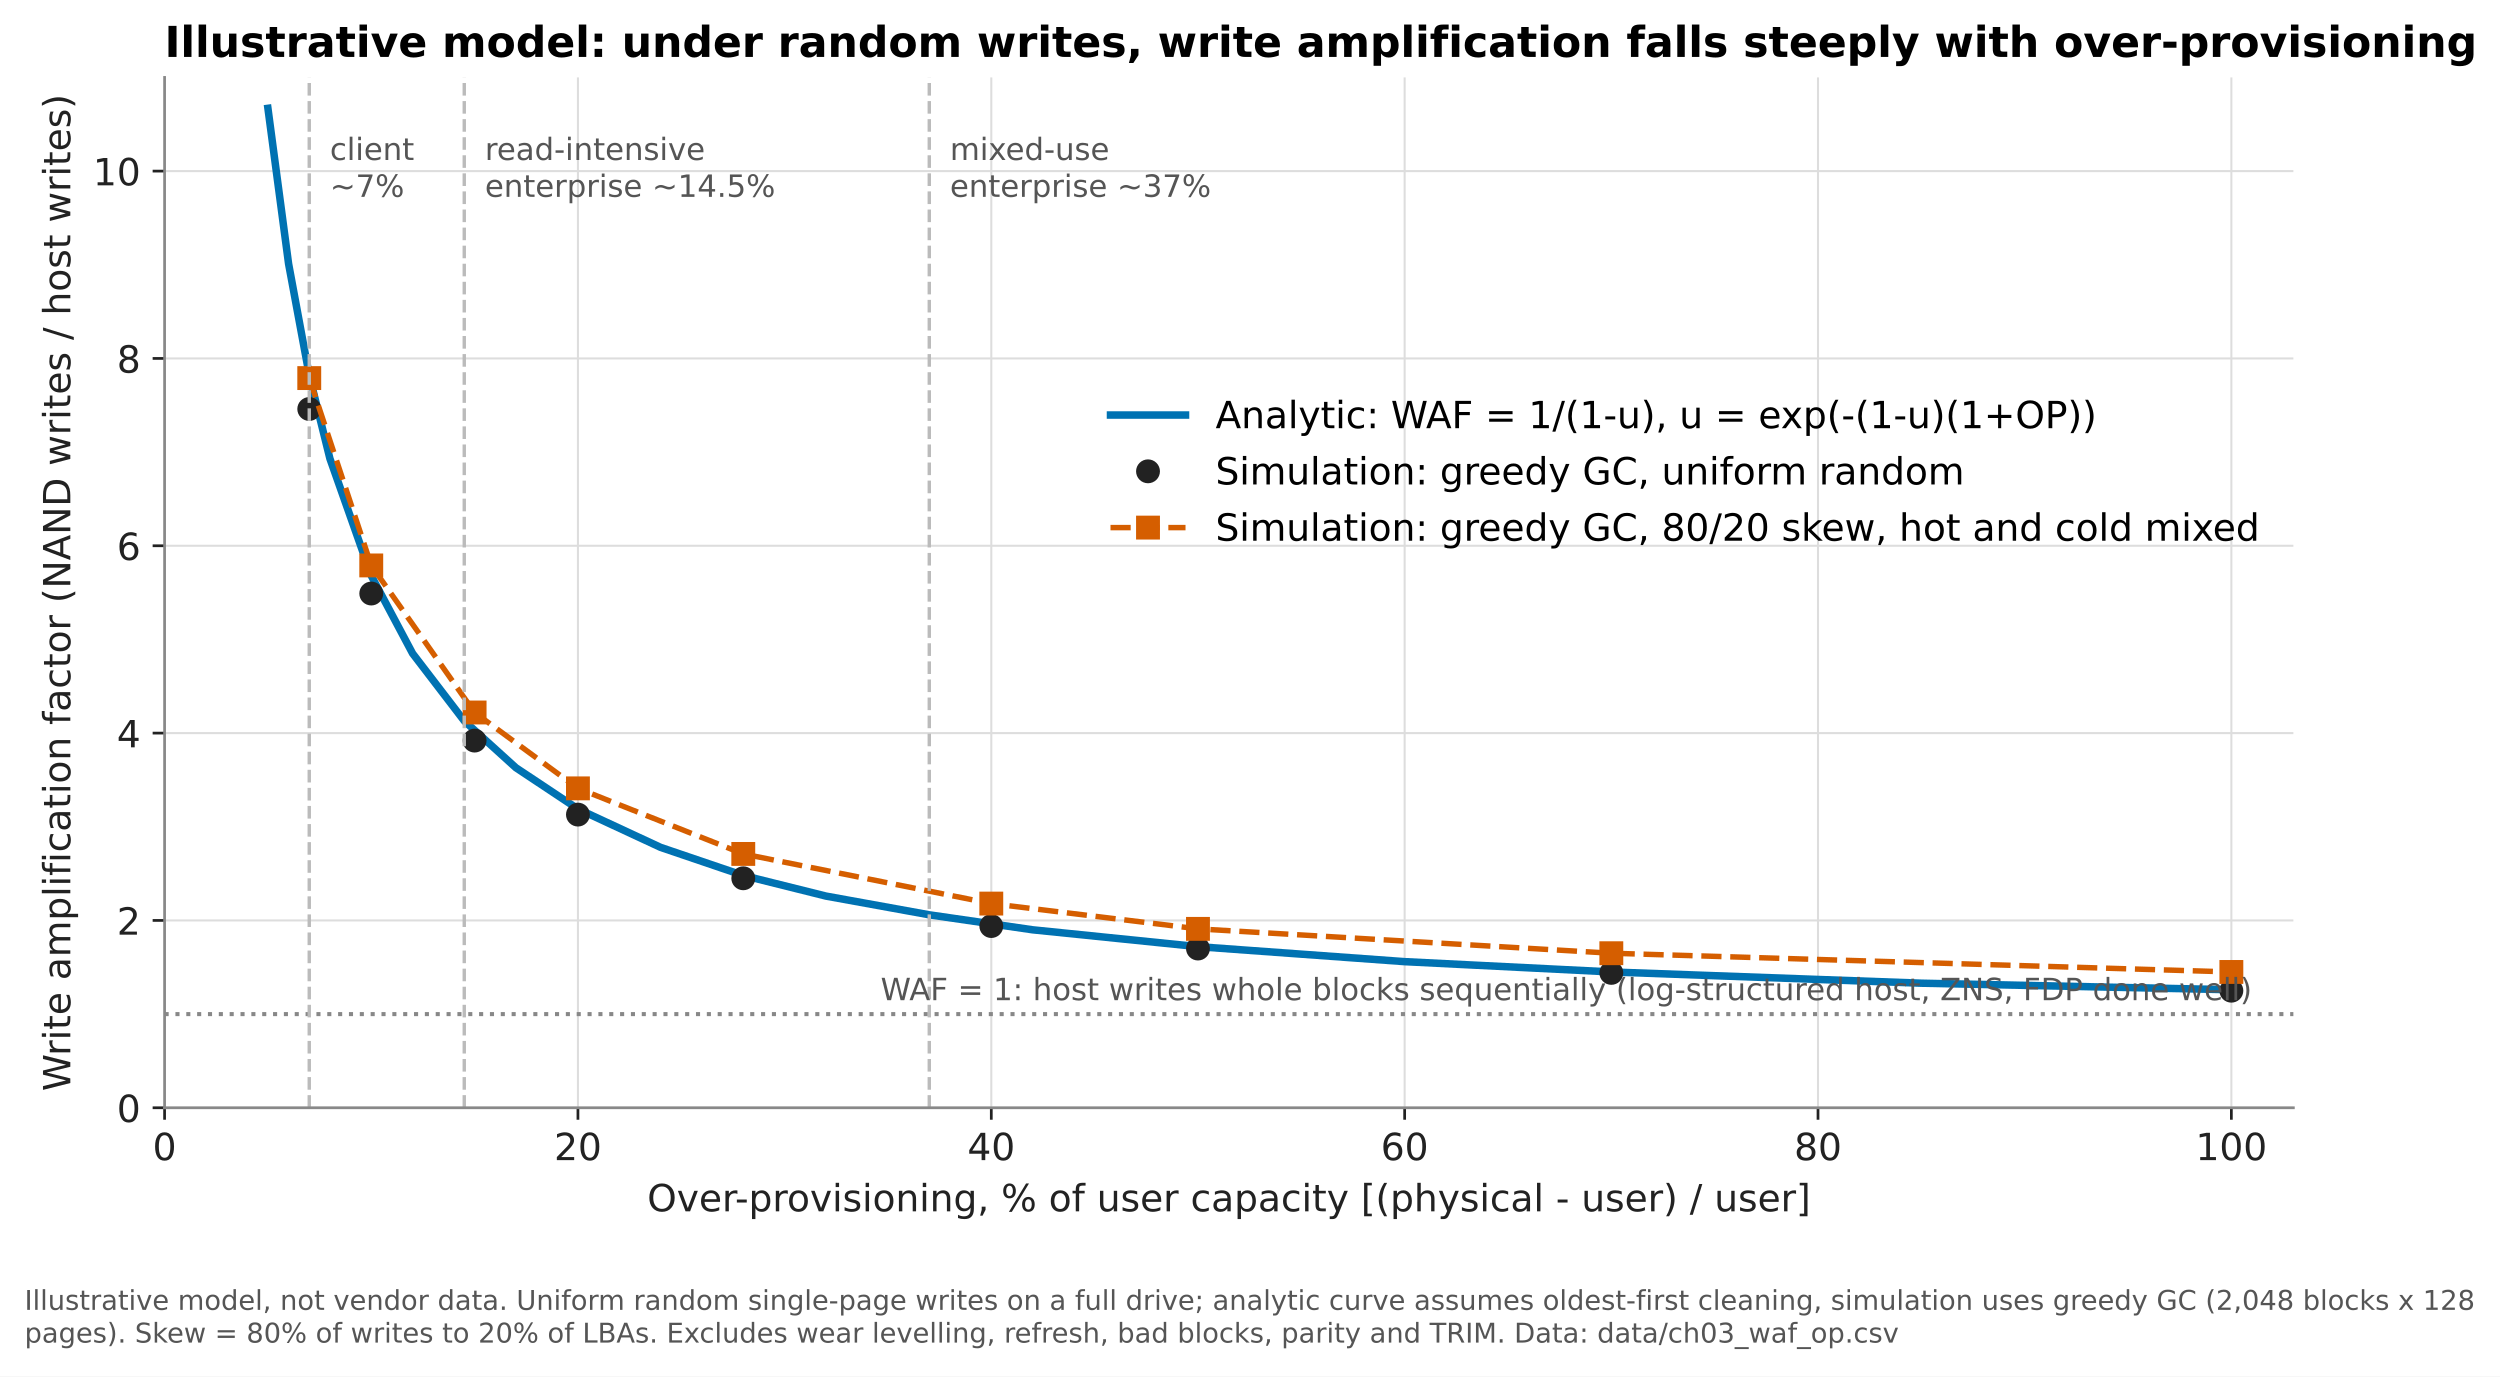
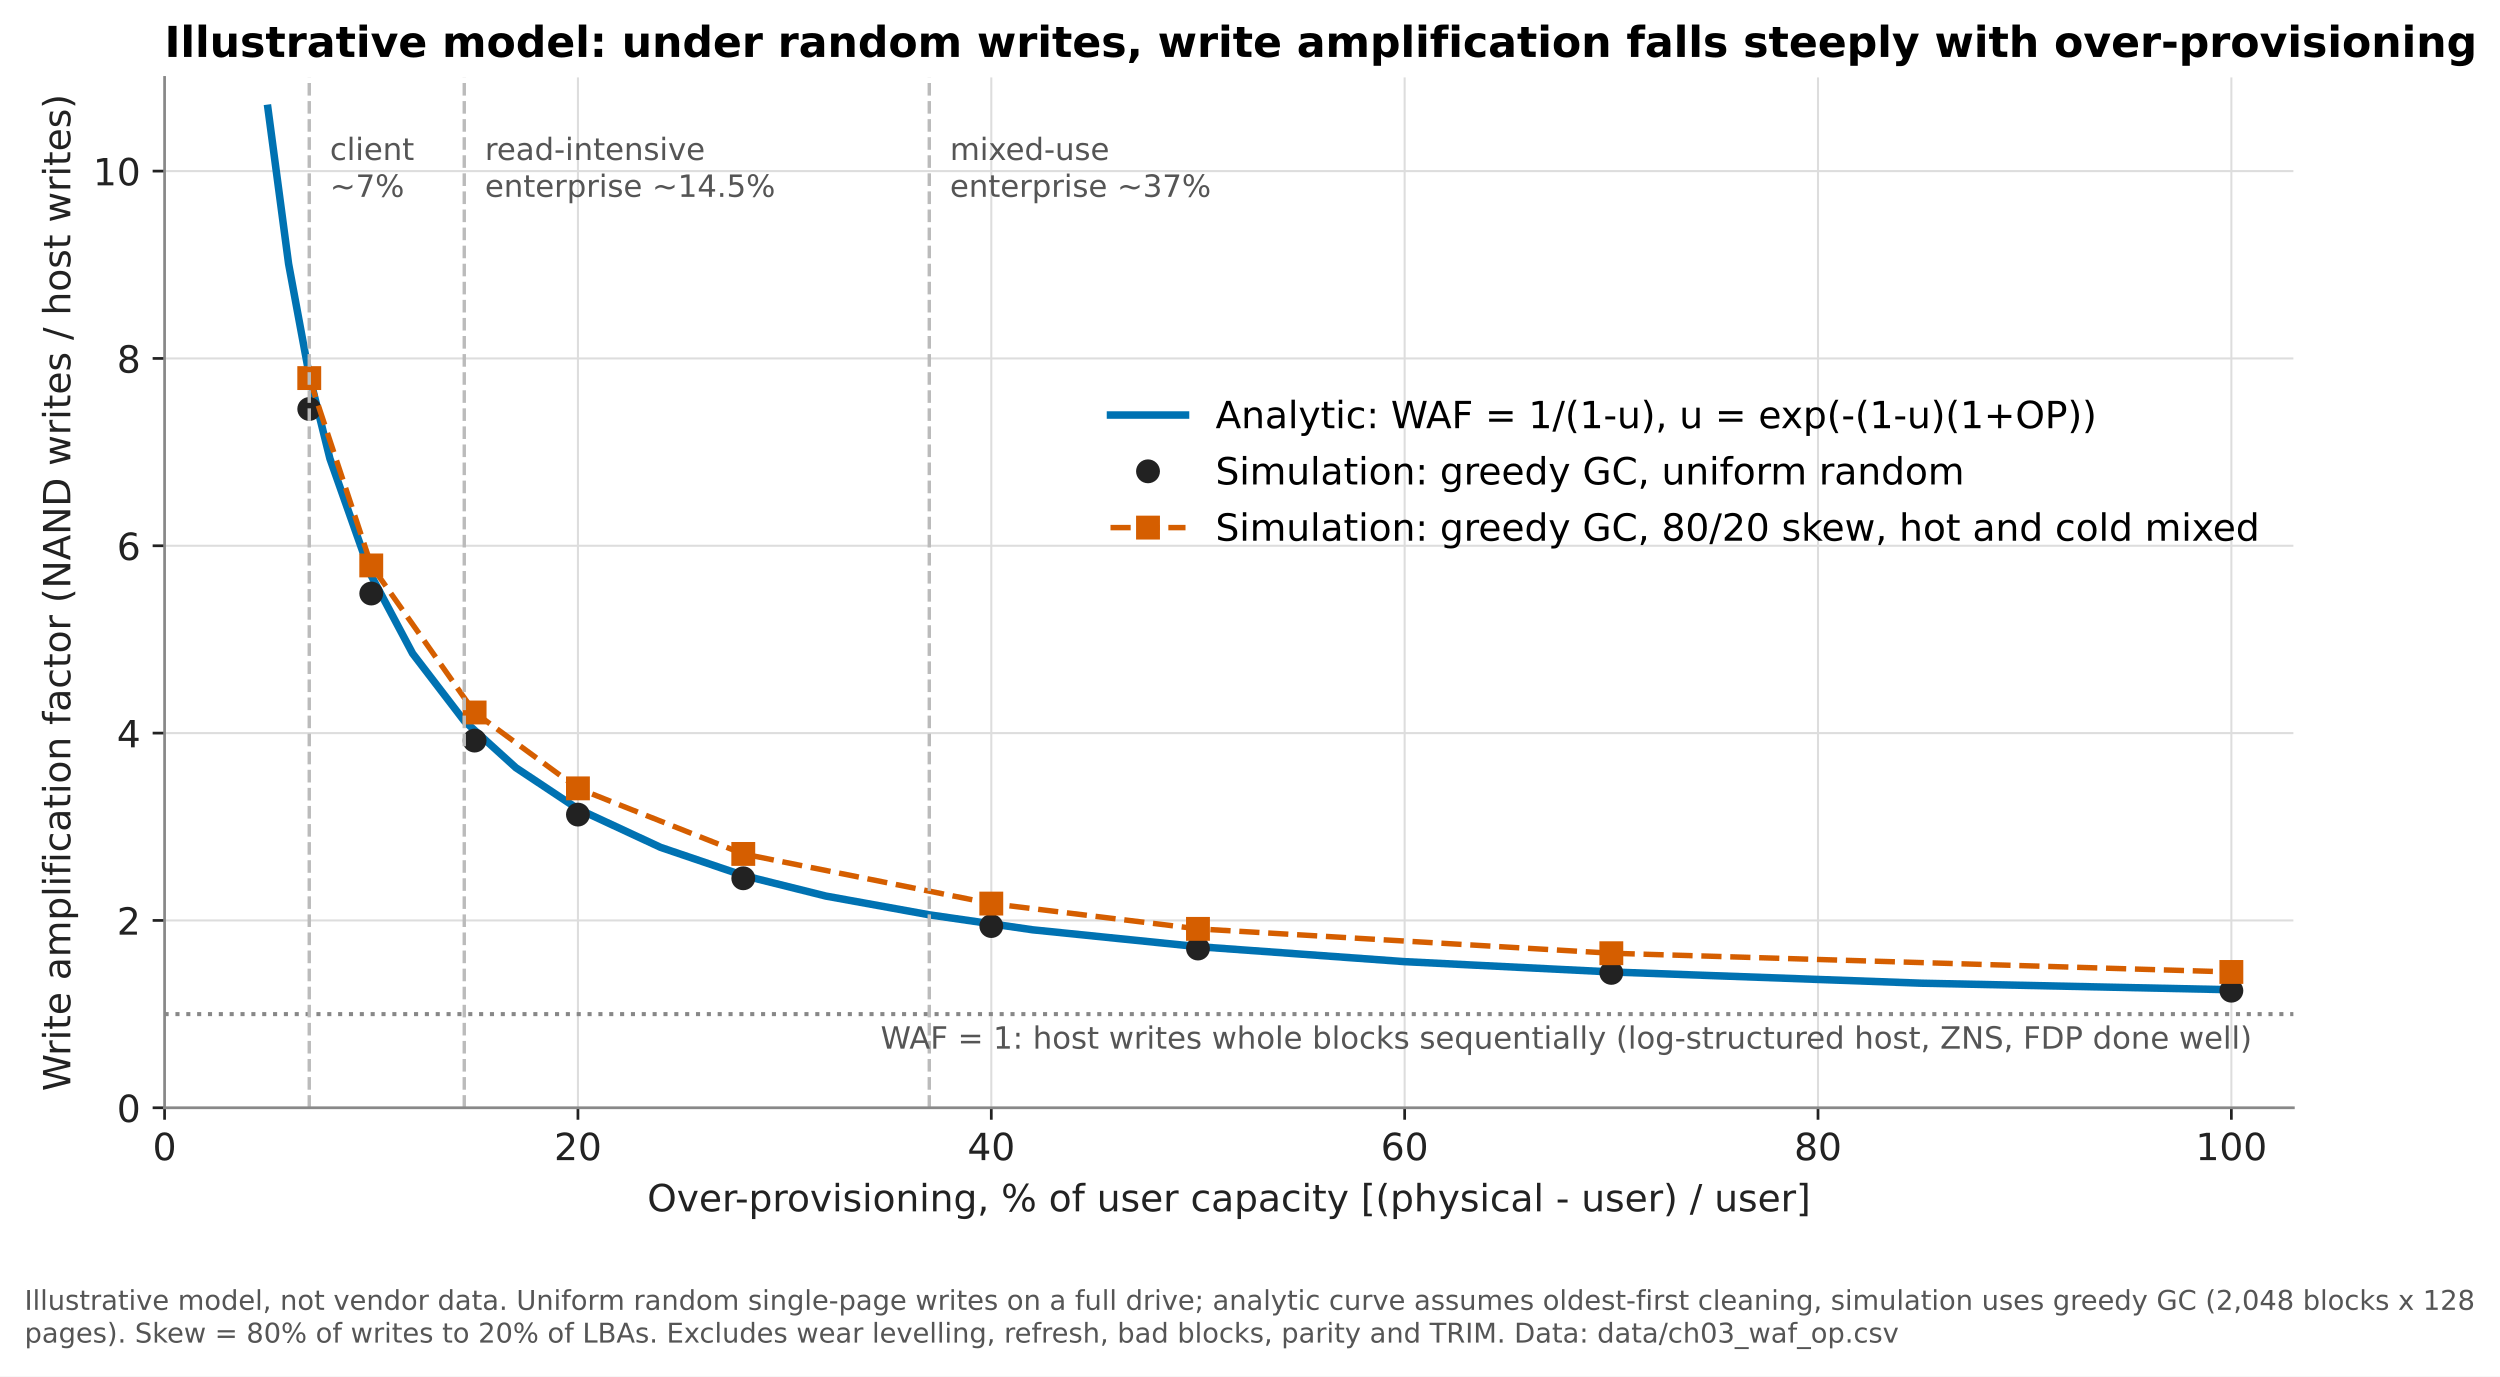
<svg xmlns="http://www.w3.org/2000/svg" xmlns:xlink="http://www.w3.org/1999/xlink" width="733.071pt" height="403.613pt" viewBox="0 0 733.071 403.613" version="1.1">
  <defs>
    <style type="text/css">*{stroke-linejoin: round; stroke-linecap: butt}</style>
  </defs>
  <g id="figure_1">
    <g id="patch_1">
      <path d="M 0 403.613  L 733.071 403.613  L 733.071 0  L 0 0  z " style="fill: #ffffff" />
    </g>
    <g id="axes_1">
      <g id="patch_2">
        <path d="M 48.26 324.832  L 672.48 324.832  L 672.48 22.698  L 48.26 22.698  z " style="fill: #ffffff" />
      </g>
      <g id="matplotlib.axis_1">
        <g id="xtick_1">
          <g id="line2d_1">
-             <path d="M 48.26 324.832  L 48.26 22.698  " clip-path="url(#p54493b7ad1)" style="fill: none; stroke: #dddddd; stroke-width: 0.6; stroke-linecap: square" />
+             <path d="M 48.26 324.832  L 48.26 22.698  " clip-path="url(#p4786b793de)" style="fill: none; stroke: #dddddd; stroke-width: 0.6; stroke-linecap: square" />
          </g>
          <g id="line2d_2">
            <defs>
-               <path id="m6431e5032e" d="M 0 0  L 0 3.5  " style="stroke: #222222; stroke-width: 0.8" />
+               <path id="mce7e51cd93" d="M 0 0  L 0 3.5  " style="stroke: #222222; stroke-width: 0.8" />
            </defs>
            <g>
-               <use xlink:href="#m6431e5032e" x="48.26" y="324.832" style="fill: #222222; stroke: #222222; stroke-width: 0.8" />
+               <use xlink:href="#mce7e51cd93" x="48.26" y="324.832" style="fill: #222222; stroke: #222222; stroke-width: 0.8" />
            </g>
          </g>
          <g id="text_1">
            <text style="font-size: 11px; font-family: 'DejaVu Sans'; text-anchor: middle; fill: #222222" x="48.26" y="340.19" transform="rotate(-0 48.25985 340.1899)">0</text>
          </g>
        </g>
        <g id="xtick_2">
          <g id="line2d_3">
-             <path d="M 169.468 324.832  L 169.468 22.698  " clip-path="url(#p54493b7ad1)" style="fill: none; stroke: #dddddd; stroke-width: 0.6; stroke-linecap: square" />
+             <path d="M 169.468 324.832  L 169.468 22.698  " clip-path="url(#p4786b793de)" style="fill: none; stroke: #dddddd; stroke-width: 0.6; stroke-linecap: square" />
          </g>
          <g id="line2d_4">
            <g>
-               <use xlink:href="#m6431e5032e" x="169.468" y="324.832" style="fill: #222222; stroke: #222222; stroke-width: 0.8" />
+               <use xlink:href="#mce7e51cd93" x="169.468" y="324.832" style="fill: #222222; stroke: #222222; stroke-width: 0.8" />
            </g>
          </g>
          <g id="text_2">
            <text style="font-size: 11px; font-family: 'DejaVu Sans'; text-anchor: middle; fill: #222222" x="169.468" y="340.19" transform="rotate(-0 169.4676 340.1899)">20</text>
          </g>
        </g>
        <g id="xtick_3">
          <g id="line2d_5">
-             <path d="M 290.675 324.832  L 290.675 22.698  " clip-path="url(#p54493b7ad1)" style="fill: none; stroke: #dddddd; stroke-width: 0.6; stroke-linecap: square" />
+             <path d="M 290.675 324.832  L 290.675 22.698  " clip-path="url(#p4786b793de)" style="fill: none; stroke: #dddddd; stroke-width: 0.6; stroke-linecap: square" />
          </g>
          <g id="line2d_6">
            <g>
-               <use xlink:href="#m6431e5032e" x="290.675" y="324.832" style="fill: #222222; stroke: #222222; stroke-width: 0.8" />
+               <use xlink:href="#mce7e51cd93" x="290.675" y="324.832" style="fill: #222222; stroke: #222222; stroke-width: 0.8" />
            </g>
          </g>
          <g id="text_3">
            <text style="font-size: 11px; font-family: 'DejaVu Sans'; text-anchor: middle; fill: #222222" x="290.675" y="340.19" transform="rotate(-0 290.6754 340.1899)">40</text>
          </g>
        </g>
        <g id="xtick_4">
          <g id="line2d_7">
-             <path d="M 411.883 324.832  L 411.883 22.698  " clip-path="url(#p54493b7ad1)" style="fill: none; stroke: #dddddd; stroke-width: 0.6; stroke-linecap: square" />
+             <path d="M 411.883 324.832  L 411.883 22.698  " clip-path="url(#p4786b793de)" style="fill: none; stroke: #dddddd; stroke-width: 0.6; stroke-linecap: square" />
          </g>
          <g id="line2d_8">
            <g>
-               <use xlink:href="#m6431e5032e" x="411.883" y="324.832" style="fill: #222222; stroke: #222222; stroke-width: 0.8" />
+               <use xlink:href="#mce7e51cd93" x="411.883" y="324.832" style="fill: #222222; stroke: #222222; stroke-width: 0.8" />
            </g>
          </g>
          <g id="text_4">
            <text style="font-size: 11px; font-family: 'DejaVu Sans'; text-anchor: middle; fill: #222222" x="411.883" y="340.19" transform="rotate(-0 411.8832 340.1899)">60</text>
          </g>
        </g>
        <g id="xtick_5">
          <g id="line2d_9">
-             <path d="M 533.091 324.832  L 533.091 22.698  " clip-path="url(#p54493b7ad1)" style="fill: none; stroke: #dddddd; stroke-width: 0.6; stroke-linecap: square" />
+             <path d="M 533.091 324.832  L 533.091 22.698  " clip-path="url(#p4786b793de)" style="fill: none; stroke: #dddddd; stroke-width: 0.6; stroke-linecap: square" />
          </g>
          <g id="line2d_10">
            <g>
-               <use xlink:href="#m6431e5032e" x="533.091" y="324.832" style="fill: #222222; stroke: #222222; stroke-width: 0.8" />
+               <use xlink:href="#mce7e51cd93" x="533.091" y="324.832" style="fill: #222222; stroke: #222222; stroke-width: 0.8" />
            </g>
          </g>
          <g id="text_5">
            <text style="font-size: 11px; font-family: 'DejaVu Sans'; text-anchor: middle; fill: #222222" x="533.091" y="340.19" transform="rotate(-0 533.091 340.1899)">80</text>
          </g>
        </g>
        <g id="xtick_6">
          <g id="line2d_11">
-             <path d="M 654.299 324.832  L 654.299 22.698  " clip-path="url(#p54493b7ad1)" style="fill: none; stroke: #dddddd; stroke-width: 0.6; stroke-linecap: square" />
+             <path d="M 654.299 324.832  L 654.299 22.698  " clip-path="url(#p4786b793de)" style="fill: none; stroke: #dddddd; stroke-width: 0.6; stroke-linecap: square" />
          </g>
          <g id="line2d_12">
            <g>
-               <use xlink:href="#m6431e5032e" x="654.299" y="324.832" style="fill: #222222; stroke: #222222; stroke-width: 0.8" />
+               <use xlink:href="#mce7e51cd93" x="654.299" y="324.832" style="fill: #222222; stroke: #222222; stroke-width: 0.8" />
            </g>
          </g>
          <g id="text_6">
            <text style="font-size: 11px; font-family: 'DejaVu Sans'; text-anchor: middle; fill: #222222" x="654.299" y="340.19" transform="rotate(-0 654.2988 340.1899)">100</text>
          </g>
        </g>
        <g id="text_7">
          <text style="font-size: 11px; font-family: 'DejaVu Sans'; text-anchor: middle; fill: #222222" x="360.37" y="355.191" transform="rotate(-0 360.3699 355.1908)">Over-provisioning, % of user capacity  [(physical - user) / user]</text>
        </g>
      </g>
      <g id="matplotlib.axis_2">
        <g id="ytick_1">
          <g id="line2d_13">
-             <path d="M 48.26 324.832  L 672.48 324.832  " clip-path="url(#p54493b7ad1)" style="fill: none; stroke: #dddddd; stroke-width: 0.6; stroke-linecap: square" />
+             <path d="M 48.26 324.832  L 672.48 324.832  " clip-path="url(#p4786b793de)" style="fill: none; stroke: #dddddd; stroke-width: 0.6; stroke-linecap: square" />
          </g>
          <g id="line2d_14">
            <defs>
-               <path id="me78fbc412c" d="M 0 0  L -3.5 0  " style="stroke: #222222; stroke-width: 0.8" />
+               <path id="m1ee29b882d" d="M 0 0  L -3.5 0  " style="stroke: #222222; stroke-width: 0.8" />
            </defs>
            <g>
-               <use xlink:href="#me78fbc412c" x="48.26" y="324.832" style="fill: #222222; stroke: #222222; stroke-width: 0.8" />
+               <use xlink:href="#m1ee29b882d" x="48.26" y="324.832" style="fill: #222222; stroke: #222222; stroke-width: 0.8" />
            </g>
          </g>
          <g id="text_8">
            <text style="font-size: 11px; font-family: 'DejaVu Sans'; text-anchor: end; fill: #222222" x="41.26" y="329.011" transform="rotate(-0 41.25985 329.0112)">0</text>
          </g>
        </g>
        <g id="ytick_2">
          <g id="line2d_15">
-             <path d="M 48.26 269.899  L 672.48 269.899  " clip-path="url(#p54493b7ad1)" style="fill: none; stroke: #dddddd; stroke-width: 0.6; stroke-linecap: square" />
+             <path d="M 48.26 269.899  L 672.48 269.899  " clip-path="url(#p4786b793de)" style="fill: none; stroke: #dddddd; stroke-width: 0.6; stroke-linecap: square" />
          </g>
          <g id="line2d_16">
            <g>
-               <use xlink:href="#me78fbc412c" x="48.26" y="269.899" style="fill: #222222; stroke: #222222; stroke-width: 0.8" />
+               <use xlink:href="#m1ee29b882d" x="48.26" y="269.899" style="fill: #222222; stroke: #222222; stroke-width: 0.8" />
            </g>
          </g>
          <g id="text_9">
            <text style="font-size: 11px; font-family: 'DejaVu Sans'; text-anchor: end; fill: #222222" x="41.26" y="274.078" transform="rotate(-0 41.25985 274.0777)">2</text>
          </g>
        </g>
        <g id="ytick_3">
          <g id="line2d_17">
-             <path d="M 48.26 214.965  L 672.48 214.965  " clip-path="url(#p54493b7ad1)" style="fill: none; stroke: #dddddd; stroke-width: 0.6; stroke-linecap: square" />
+             <path d="M 48.26 214.965  L 672.48 214.965  " clip-path="url(#p4786b793de)" style="fill: none; stroke: #dddddd; stroke-width: 0.6; stroke-linecap: square" />
          </g>
          <g id="line2d_18">
            <g>
-               <use xlink:href="#me78fbc412c" x="48.26" y="214.965" style="fill: #222222; stroke: #222222; stroke-width: 0.8" />
+               <use xlink:href="#m1ee29b882d" x="48.26" y="214.965" style="fill: #222222; stroke: #222222; stroke-width: 0.8" />
            </g>
          </g>
          <g id="text_10">
            <text style="font-size: 11px; font-family: 'DejaVu Sans'; text-anchor: end; fill: #222222" x="41.26" y="219.144" transform="rotate(-0 41.25985 219.1441)">4</text>
          </g>
        </g>
        <g id="ytick_4">
          <g id="line2d_19">
-             <path d="M 48.26 160.032  L 672.48 160.032  " clip-path="url(#p54493b7ad1)" style="fill: none; stroke: #dddddd; stroke-width: 0.6; stroke-linecap: square" />
+             <path d="M 48.26 160.032  L 672.48 160.032  " clip-path="url(#p4786b793de)" style="fill: none; stroke: #dddddd; stroke-width: 0.6; stroke-linecap: square" />
          </g>
          <g id="line2d_20">
            <g>
-               <use xlink:href="#me78fbc412c" x="48.26" y="160.032" style="fill: #222222; stroke: #222222; stroke-width: 0.8" />
+               <use xlink:href="#m1ee29b882d" x="48.26" y="160.032" style="fill: #222222; stroke: #222222; stroke-width: 0.8" />
            </g>
          </g>
          <g id="text_11">
            <text style="font-size: 11px; font-family: 'DejaVu Sans'; text-anchor: end; fill: #222222" x="41.26" y="164.211" transform="rotate(-0 41.25985 164.2106)">6</text>
          </g>
        </g>
        <g id="ytick_5">
          <g id="line2d_21">
-             <path d="M 48.26 105.098  L 672.48 105.098  " clip-path="url(#p54493b7ad1)" style="fill: none; stroke: #dddddd; stroke-width: 0.6; stroke-linecap: square" />
+             <path d="M 48.26 105.098  L 672.48 105.098  " clip-path="url(#p4786b793de)" style="fill: none; stroke: #dddddd; stroke-width: 0.6; stroke-linecap: square" />
          </g>
          <g id="line2d_22">
            <g>
-               <use xlink:href="#me78fbc412c" x="48.26" y="105.098" style="fill: #222222; stroke: #222222; stroke-width: 0.8" />
+               <use xlink:href="#m1ee29b882d" x="48.26" y="105.098" style="fill: #222222; stroke: #222222; stroke-width: 0.8" />
            </g>
          </g>
          <g id="text_12">
            <text style="font-size: 11px; font-family: 'DejaVu Sans'; text-anchor: end; fill: #222222" x="41.26" y="109.277" transform="rotate(-0 41.25985 109.2771)">8</text>
          </g>
        </g>
        <g id="ytick_6">
          <g id="line2d_23">
-             <path d="M 48.26 50.165  L 672.48 50.165  " clip-path="url(#p54493b7ad1)" style="fill: none; stroke: #dddddd; stroke-width: 0.6; stroke-linecap: square" />
+             <path d="M 48.26 50.165  L 672.48 50.165  " clip-path="url(#p4786b793de)" style="fill: none; stroke: #dddddd; stroke-width: 0.6; stroke-linecap: square" />
          </g>
          <g id="line2d_24">
            <g>
-               <use xlink:href="#me78fbc412c" x="48.26" y="50.165" style="fill: #222222; stroke: #222222; stroke-width: 0.8" />
+               <use xlink:href="#m1ee29b882d" x="48.26" y="50.165" style="fill: #222222; stroke: #222222; stroke-width: 0.8" />
            </g>
          </g>
          <g id="text_13">
            <text style="font-size: 11px; font-family: 'DejaVu Sans'; text-anchor: end; fill: #222222" x="41.26" y="54.344" transform="rotate(-0 41.25985 54.34352)">10</text>
          </g>
        </g>
        <g id="text_14">
          <text style="font-size: 11px; font-family: 'DejaVu Sans'; text-anchor: middle; fill: #222222" x="20.62" y="173.765" transform="rotate(-90 20.61977 173.7653)">Write amplification factor (NAND writes / host writes)</text>
        </g>
      </g>
      <g id="line2d_25">
-         <path d="M 78.562 31.762  L 84.622 77.357  L 90.683 110.042  L 96.743 134.488  L 108.864 168.821  L 120.985 191.619  L 136.136 211.395  L 151.286 225.128  L 169.468 237.214  L 193.709 248.475  L 217.951 256.715  L 242.192 262.758  L 272.494 268.251  L 302.796 272.646  L 351.279 277.59  L 411.883 281.984  L 472.487 285.006  L 563.393 288.302  L 654.299 290.224  " clip-path="url(#p54493b7ad1)" style="fill: none; stroke: #0072b2; stroke-width: 2.2; stroke-linecap: square" />
+         <path d="M 78.562 31.762  L 84.622 77.357  L 90.683 110.042  L 96.743 134.488  L 108.864 168.821  L 120.985 191.619  L 136.136 211.395  L 151.286 225.128  L 169.468 237.214  L 193.709 248.475  L 217.951 256.715  L 242.192 262.758  L 272.494 268.251  L 302.796 272.646  L 351.279 277.59  L 411.883 281.984  L 472.487 285.006  L 563.393 288.302  L 654.299 290.224  " clip-path="url(#p4786b793de)" style="fill: none; stroke: #0072b2; stroke-width: 2.2; stroke-linecap: square" />
      </g>
      <g id="line2d_26">
        <defs>
-           <path id="mfd8c28841c" d="M 0 3  C 0.796 3 1.559 2.684 2.121 2.121  C 2.684 1.559 3 0.796 3 0  C 3 -0.796 2.684 -1.559 2.121 -2.121  C 1.559 -2.684 0.796 -3 0 -3  C -0.796 -3 -1.559 -2.684 -2.121 -2.121  C -2.684 -1.559 -3 -0.796 -3 0  C -3 0.796 -2.684 1.559 -2.121 2.121  C -1.559 2.684 -0.796 3 0 3  z " style="stroke: #222222" />
+           <path id="m54681fdb2d" d="M 0 3  C 0.796 3 1.559 2.684 2.121 2.121  C 2.684 1.559 3 0.796 3 0  C 3 -0.796 2.684 -1.559 2.121 -2.121  C 1.559 -2.684 0.796 -3 0 -3  C -0.796 -3 -1.559 -2.684 -2.121 -2.121  C -2.684 -1.559 -3 -0.796 -3 0  C -3 0.796 -2.684 1.559 -2.121 2.121  C -1.559 2.684 -0.796 3 0 3  z " style="stroke: #222222" />
        </defs>
-         <g clip-path="url(#p54493b7ad1)">
-           <use xlink:href="#mfd8c28841c" x="90.683" y="119.93" style="fill: #222222; stroke: #222222" />
-           <use xlink:href="#mfd8c28841c" x="108.864" y="174.04" style="fill: #222222; stroke: #222222" />
-           <use xlink:href="#mfd8c28841c" x="139.166" y="217.163" style="fill: #222222; stroke: #222222" />
-           <use xlink:href="#mfd8c28841c" x="169.468" y="238.862" style="fill: #222222; stroke: #222222" />
-           <use xlink:href="#mfd8c28841c" x="217.951" y="257.539" style="fill: #222222; stroke: #222222" />
-           <use xlink:href="#mfd8c28841c" x="290.675" y="271.547" style="fill: #222222; stroke: #222222" />
-           <use xlink:href="#mfd8c28841c" x="351.279" y="278.139" style="fill: #222222; stroke: #222222" />
-           <use xlink:href="#mfd8c28841c" x="472.487" y="285.28" style="fill: #222222; stroke: #222222" />
-           <use xlink:href="#mfd8c28841c" x="654.299" y="290.499" style="fill: #222222; stroke: #222222" />
+         <g clip-path="url(#p4786b793de)">
+           <use xlink:href="#m54681fdb2d" x="90.683" y="119.93" style="fill: #222222; stroke: #222222" />
+           <use xlink:href="#m54681fdb2d" x="108.864" y="174.04" style="fill: #222222; stroke: #222222" />
+           <use xlink:href="#m54681fdb2d" x="139.166" y="217.163" style="fill: #222222; stroke: #222222" />
+           <use xlink:href="#m54681fdb2d" x="169.468" y="238.862" style="fill: #222222; stroke: #222222" />
+           <use xlink:href="#m54681fdb2d" x="217.951" y="257.539" style="fill: #222222; stroke: #222222" />
+           <use xlink:href="#m54681fdb2d" x="290.675" y="271.547" style="fill: #222222; stroke: #222222" />
+           <use xlink:href="#m54681fdb2d" x="351.279" y="278.139" style="fill: #222222; stroke: #222222" />
+           <use xlink:href="#m54681fdb2d" x="472.487" y="285.28" style="fill: #222222; stroke: #222222" />
+           <use xlink:href="#m54681fdb2d" x="654.299" y="290.499" style="fill: #222222; stroke: #222222" />
        </g>
      </g>
      <g id="line2d_27">
-         <path d="M 90.683 110.866  L 108.864 165.8  L 139.166 208.923  L 169.468 231.171  L 217.951 250.398  L 290.675 264.955  L 351.279 272.371  L 472.487 279.512  L 654.299 285.006  " clip-path="url(#p54493b7ad1)" style="fill: none; stroke-dasharray: 5.92,2.56; stroke-dashoffset: 0; stroke: #d55e00; stroke-width: 1.6" />
+         <path d="M 90.683 110.866  L 108.864 165.8  L 139.166 208.923  L 169.468 231.171  L 217.951 250.398  L 290.675 264.955  L 351.279 272.371  L 472.487 279.512  L 654.299 285.006  " clip-path="url(#p4786b793de)" style="fill: none; stroke-dasharray: 5.92,2.56; stroke-dashoffset: 0; stroke: #d55e00; stroke-width: 1.6" />
        <defs>
-           <path id="m8d7708f348" d="M -3 3  L 3 3  L 3 -3  L -3 -3  z " style="stroke: #d55e00; stroke-linejoin: miter" />
+           <path id="m2309297a9f" d="M -3 3  L 3 3  L 3 -3  L -3 -3  z " style="stroke: #d55e00; stroke-linejoin: miter" />
        </defs>
-         <g clip-path="url(#p54493b7ad1)">
-           <use xlink:href="#m8d7708f348" x="90.683" y="110.866" style="fill: #d55e00; stroke: #d55e00; stroke-linejoin: miter" />
-           <use xlink:href="#m8d7708f348" x="108.864" y="165.8" style="fill: #d55e00; stroke: #d55e00; stroke-linejoin: miter" />
-           <use xlink:href="#m8d7708f348" x="139.166" y="208.923" style="fill: #d55e00; stroke: #d55e00; stroke-linejoin: miter" />
-           <use xlink:href="#m8d7708f348" x="169.468" y="231.171" style="fill: #d55e00; stroke: #d55e00; stroke-linejoin: miter" />
-           <use xlink:href="#m8d7708f348" x="217.951" y="250.398" style="fill: #d55e00; stroke: #d55e00; stroke-linejoin: miter" />
-           <use xlink:href="#m8d7708f348" x="290.675" y="264.955" style="fill: #d55e00; stroke: #d55e00; stroke-linejoin: miter" />
-           <use xlink:href="#m8d7708f348" x="351.279" y="272.371" style="fill: #d55e00; stroke: #d55e00; stroke-linejoin: miter" />
-           <use xlink:href="#m8d7708f348" x="472.487" y="279.512" style="fill: #d55e00; stroke: #d55e00; stroke-linejoin: miter" />
-           <use xlink:href="#m8d7708f348" x="654.299" y="285.006" style="fill: #d55e00; stroke: #d55e00; stroke-linejoin: miter" />
+         <g clip-path="url(#p4786b793de)">
+           <use xlink:href="#m2309297a9f" x="90.683" y="110.866" style="fill: #d55e00; stroke: #d55e00; stroke-linejoin: miter" />
+           <use xlink:href="#m2309297a9f" x="108.864" y="165.8" style="fill: #d55e00; stroke: #d55e00; stroke-linejoin: miter" />
+           <use xlink:href="#m2309297a9f" x="139.166" y="208.923" style="fill: #d55e00; stroke: #d55e00; stroke-linejoin: miter" />
+           <use xlink:href="#m2309297a9f" x="169.468" y="231.171" style="fill: #d55e00; stroke: #d55e00; stroke-linejoin: miter" />
+           <use xlink:href="#m2309297a9f" x="217.951" y="250.398" style="fill: #d55e00; stroke: #d55e00; stroke-linejoin: miter" />
+           <use xlink:href="#m2309297a9f" x="290.675" y="264.955" style="fill: #d55e00; stroke: #d55e00; stroke-linejoin: miter" />
+           <use xlink:href="#m2309297a9f" x="351.279" y="272.371" style="fill: #d55e00; stroke: #d55e00; stroke-linejoin: miter" />
+           <use xlink:href="#m2309297a9f" x="472.487" y="279.512" style="fill: #d55e00; stroke: #d55e00; stroke-linejoin: miter" />
+           <use xlink:href="#m2309297a9f" x="654.299" y="285.006" style="fill: #d55e00; stroke: #d55e00; stroke-linejoin: miter" />
        </g>
      </g>
      <g id="line2d_28">
-         <path d="M 48.26 297.366  L 672.48 297.366  " clip-path="url(#p54493b7ad1)" style="fill: none; stroke-dasharray: 1.2,1.98; stroke-dashoffset: 0; stroke: #888888; stroke-width: 1.2" />
+         <path d="M 48.26 297.366  L 672.48 297.366  " clip-path="url(#p4786b793de)" style="fill: none; stroke-dasharray: 1.2,1.98; stroke-dashoffset: 0; stroke: #888888; stroke-width: 1.2" />
      </g>
      <g id="line2d_29">
-         <path d="M 90.683 324.832  L 90.683 22.698  " clip-path="url(#p54493b7ad1)" style="fill: none; stroke-dasharray: 3.7,1.6; stroke-dashoffset: 0; stroke: #bbbbbb" />
+         <path d="M 90.683 324.832  L 90.683 22.698  " clip-path="url(#p4786b793de)" style="fill: none; stroke-dasharray: 3.7,1.6; stroke-dashoffset: 0; stroke: #bbbbbb" />
      </g>
      <g id="line2d_30">
-         <path d="M 136.136 324.832  L 136.136 22.698  " clip-path="url(#p54493b7ad1)" style="fill: none; stroke-dasharray: 3.7,1.6; stroke-dashoffset: 0; stroke: #bbbbbb" />
+         <path d="M 136.136 324.832  L 136.136 22.698  " clip-path="url(#p4786b793de)" style="fill: none; stroke-dasharray: 3.7,1.6; stroke-dashoffset: 0; stroke: #bbbbbb" />
      </g>
      <g id="line2d_31">
-         <path d="M 272.494 324.832  L 272.494 22.698  " clip-path="url(#p54493b7ad1)" style="fill: none; stroke-dasharray: 3.7,1.6; stroke-dashoffset: 0; stroke: #bbbbbb" />
+         <path d="M 272.494 324.832  L 272.494 22.698  " clip-path="url(#p4786b793de)" style="fill: none; stroke-dasharray: 3.7,1.6; stroke-dashoffset: 0; stroke: #bbbbbb" />
      </g>
      <g id="patch_3">
        <path d="M 48.26 324.832  L 48.26 22.698  " style="fill: none; stroke: #888888; stroke-width: 0.8; stroke-linejoin: miter; stroke-linecap: square" />
      </g>
      <g id="patch_4">
        <path d="M 48.26 324.832  L 672.48 324.832  " style="fill: none; stroke: #888888; stroke-width: 0.8; stroke-linejoin: miter; stroke-linecap: square" />
      </g>
      <g id="text_15">
-         <text style="font-size: 9px; font-family: 'DejaVu Sans'; text-anchor: end; fill: #555555" x="660.359" y="293.281" transform="rotate(-0 660.3592 293.2809)">WAF = 1: host writes whole blocks sequentially (log-structured host, ZNS, FDP done well)</text>
+         <text style="font-size: 9px; font-family: 'DejaVu Sans'; text-anchor: end; fill: #555555" x="660.359" y="307.5" transform="rotate(-0 660.3592 307.5003)">WAF = 1: host writes whole blocks sequentially (log-structured host, ZNS, FDP done well)</text>
      </g>
      <g id="text_16">
        <text style="font-size: 9px; font-family: 'DejaVu Sans'; fill: #555555" transform="translate(96.74297 46.91758)">client</text>
        <text style="font-size: 9px; font-family: 'DejaVu Sans'; fill: #555555" transform="translate(96.74297 57.71934)">~7%</text>
      </g>
      <g id="text_17">
        <text style="font-size: 9px; font-family: 'DejaVu Sans'; fill: #555555" transform="translate(142.1959 46.91758)">read-intensive</text>
        <text style="font-size: 9px; font-family: 'DejaVu Sans'; fill: #555555" transform="translate(142.1959 57.72004)">enterprise ~14.5%</text>
      </g>
      <g id="text_18">
        <text style="font-size: 9px; font-family: 'DejaVu Sans'; fill: #555555" transform="translate(278.5547 46.91758)">mixed-use</text>
        <text style="font-size: 9px; font-family: 'DejaVu Sans'; fill: #555555" transform="translate(278.5547 57.72004)">enterprise ~37%</text>
      </g>
      <g id="text_19">
        <text style="font-weight: 700; font-size: 12.5px; font-family: 'DejaVu Sans'; text-anchor: start" x="48.26" y="16.698" transform="rotate(-0 48.25985 16.69805)">Illustrative model: under random writes, write amplification falls steeply with over-provisioning</text>
      </g>
      <g id="legend_1">
        <g id="line2d_32">
          <path d="M 325.629 121.704  L 336.629 121.704  L 347.629 121.704  " style="fill: none; stroke: #0072b2; stroke-width: 2.2; stroke-linecap: square" />
        </g>
        <g id="text_20">
          <text style="font-size: 11px; font-family: 'DejaVu Sans'; text-anchor: start" x="356.429" y="125.554" transform="rotate(-0 356.4294 125.554)">Analytic: WAF = 1/(1-u), u = exp(-(1-u)(1+OP))</text>
        </g>
        <g id="line2d_33">
          <g>
-             <use xlink:href="#mfd8c28841c" x="336.629" y="138.205" style="fill: #222222; stroke: #222222" />
+             <use xlink:href="#m54681fdb2d" x="336.629" y="138.205" style="fill: #222222; stroke: #222222" />
          </g>
        </g>
        <g id="text_21">
          <text style="font-size: 11px; font-family: 'DejaVu Sans'; text-anchor: start" x="356.429" y="142.055" transform="rotate(-0 356.4294 142.0548)">Simulation: greedy GC, uniform random</text>
        </g>
        <g id="line2d_34">
          <path d="M 325.629 154.706  L 336.629 154.706  L 347.629 154.706  " style="fill: none; stroke-dasharray: 5.92,2.56; stroke-dashoffset: 0; stroke: #d55e00; stroke-width: 1.6" />
          <g>
-             <use xlink:href="#m8d7708f348" x="336.629" y="154.706" style="fill: #d55e00; stroke: #d55e00; stroke-linejoin: miter" />
+             <use xlink:href="#m2309297a9f" x="336.629" y="154.706" style="fill: #d55e00; stroke: #d55e00; stroke-linejoin: miter" />
          </g>
        </g>
        <g id="text_22">
          <text style="font-size: 11px; font-family: 'DejaVu Sans'; text-anchor: start" x="356.429" y="158.556" transform="rotate(-0 356.4294 158.5557)">Simulation: greedy GC, 80/20 skew, hot and cold mixed</text>
        </g>
      </g>
    </g>
    <g id="text_23">
      <text style="font-size: 8px; font-family: 'DejaVu Sans'; fill: #555555" transform="translate(7.2 384.0885)">Illustrative model, not vendor data. Uniform random single-page writes on a full drive; analytic curve assumes oldest-first cleaning, simulation uses greedy GC (2,048 blocks x 128</text>
      <text style="font-size: 8px; font-family: 'DejaVu Sans'; fill: #555555" transform="translate(7.2 393.6907)">pages). Skew = 80% of writes to 20% of LBAs. Excludes wear levelling, refresh, bad blocks, parity and TRIM. Data: data/ch03_waf_op.csv</text>
    </g>
  </g>
  <defs>
-     <clipPath id="p54493b7ad1">
+     <clipPath id="p4786b793de">
      <rect x="48.26" y="22.698" width="624.22" height="302.134" />
    </clipPath>
  </defs>
</svg>
